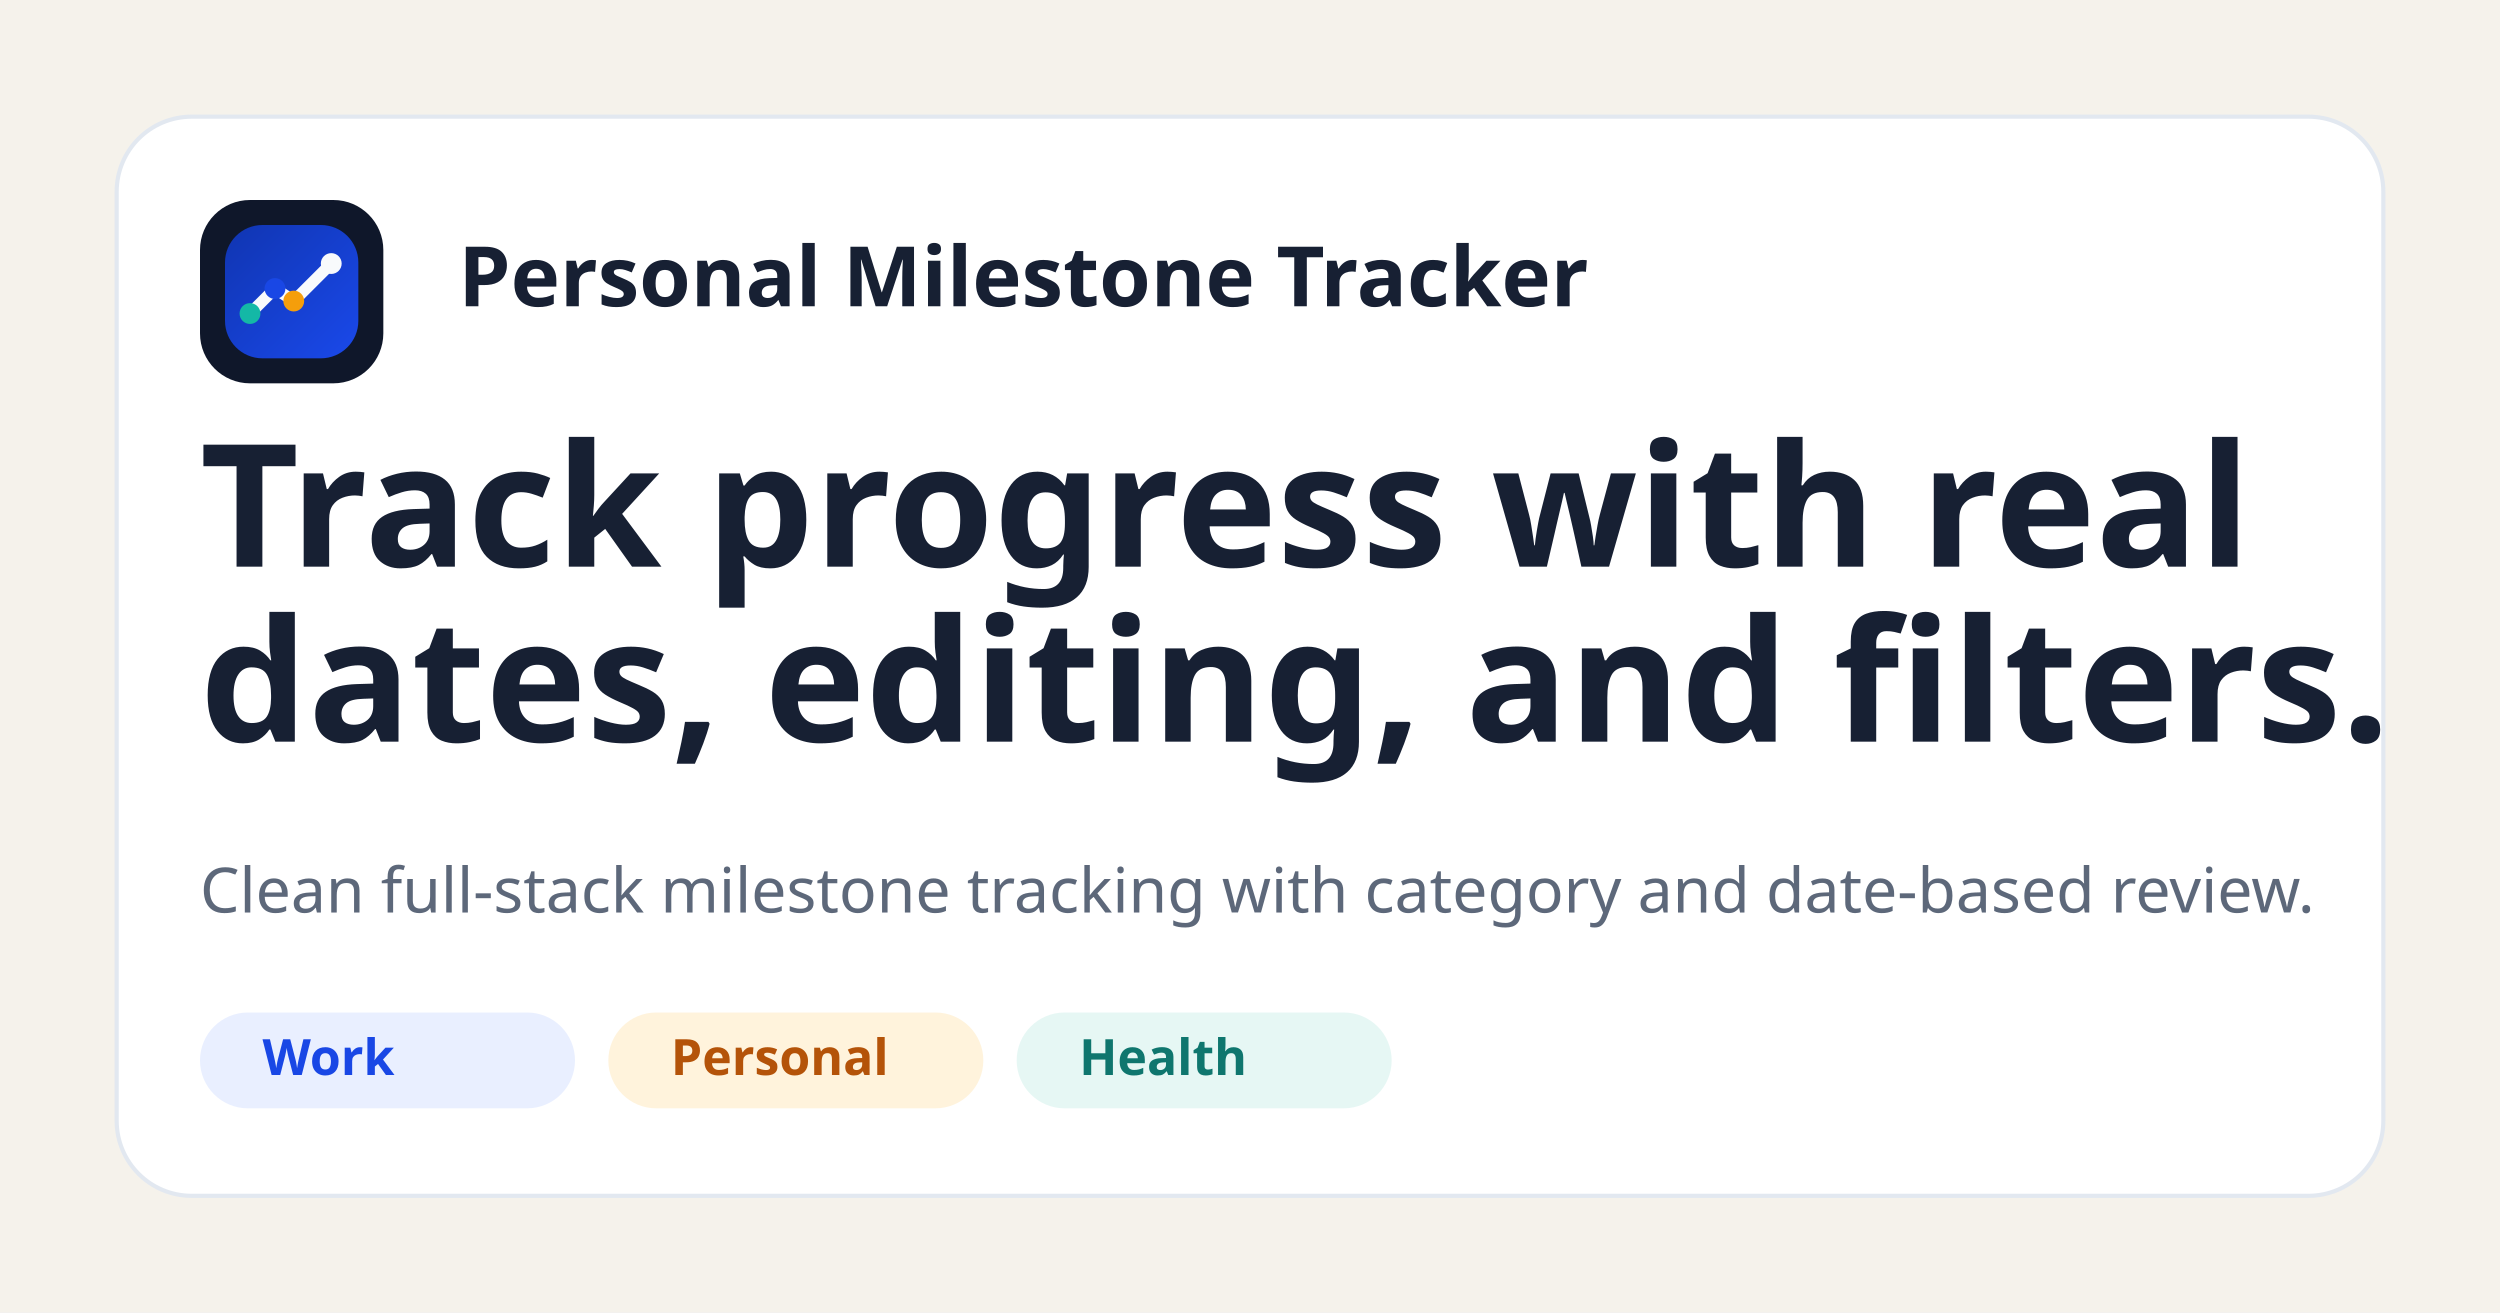
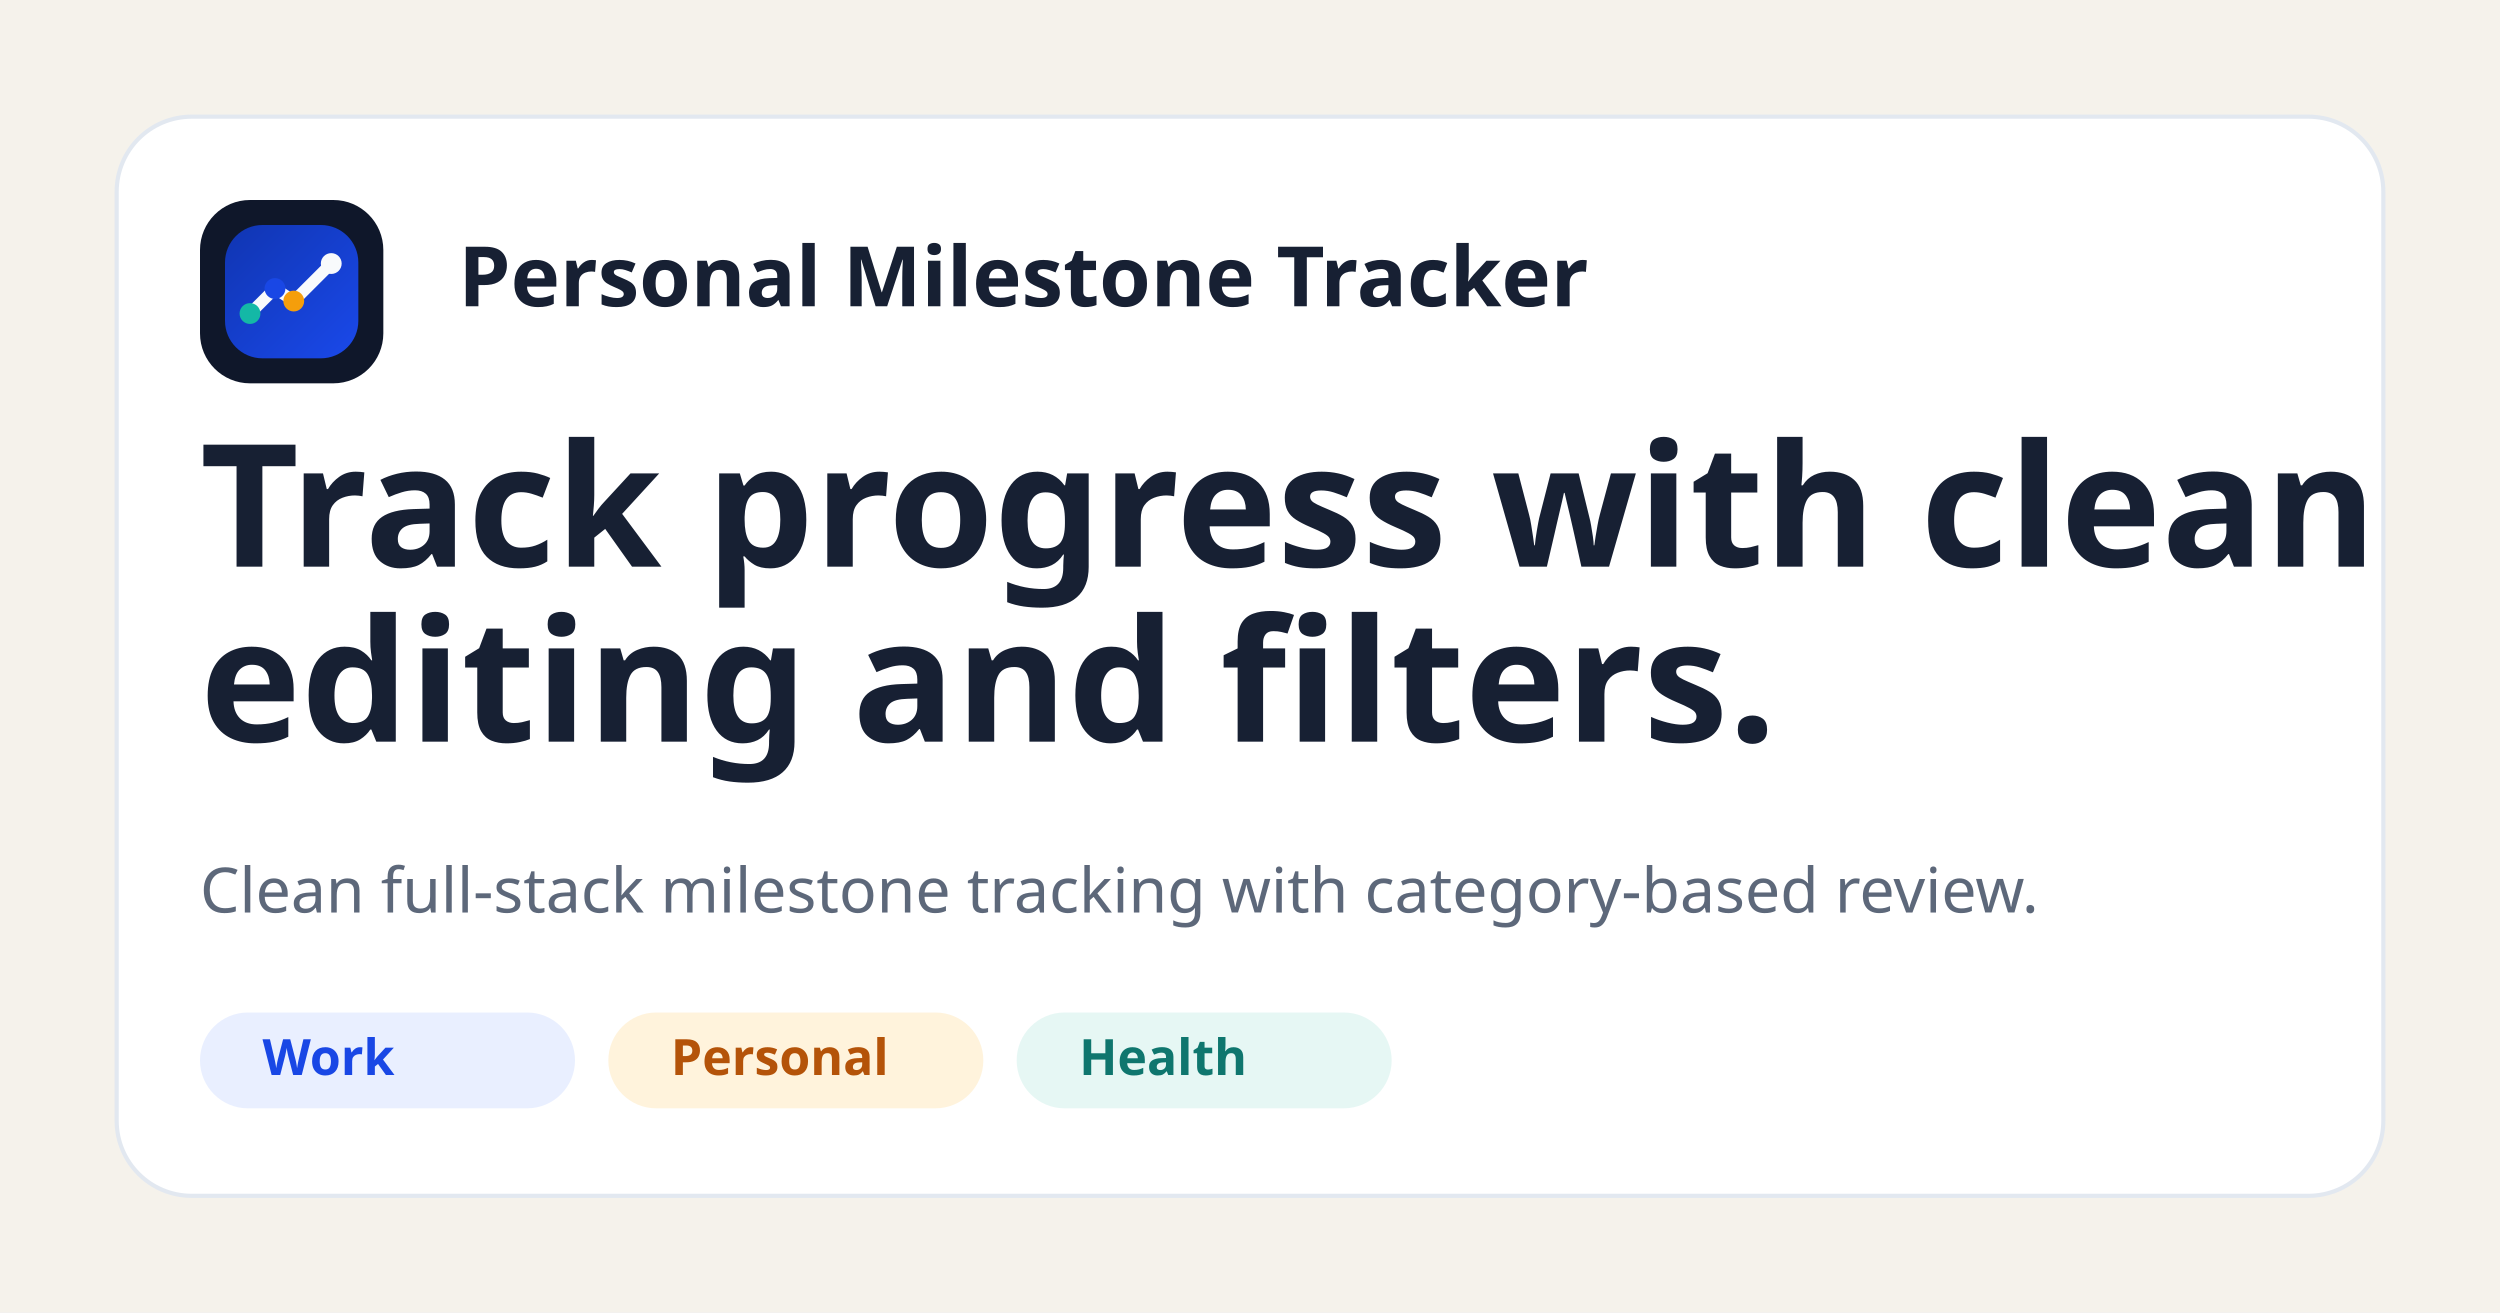
<svg xmlns="http://www.w3.org/2000/svg" width="1200" height="630" viewBox="0 0 1200 630" fill="none">
  <rect width="1200" height="630" fill="#F5F2EB" />
  <rect x="56" y="56" width="1088" height="518" rx="36" fill="#FFFFFF" stroke="#E2E8F0" stroke-width="2" />
  <rect x="96" y="96" width="88" height="88" rx="24" fill="#0F172A" />
  <rect x="108" y="108" width="64" height="64" rx="18" fill="url(#paint0_linear_186_3)" />
  <path d="M120 150.5L132 138.5L141 144.5L159 126.5" stroke="#F8FAFC" stroke-width="5.5" stroke-linecap="round" stroke-linejoin="round" />
  <circle cx="120" cy="150.5" r="5" fill="#14B8A6" />
  <circle cx="132" cy="138.5" r="5" fill="#1947E5" />
  <circle cx="141" cy="144.5" r="5" fill="#F59E0B" />
  <circle cx="159" cy="126.5" r="5" fill="#F8FAFC" />
  <text x="220" y="147" fill="#172033" font-family="Avenir Next, Segoe UI, sans-serif" font-size="40" font-weight="700">
    Personal Milestone Tracker
  </text>
  <text x="96" y="272" fill="#172033" font-family="Avenir Next, Segoe UI, sans-serif" font-size="82" font-weight="700">
-     Track progress with real
+     Track progress with clean
  </text>
  <text x="96" y="356" fill="#172033" font-family="Avenir Next, Segoe UI, sans-serif" font-size="82" font-weight="700">
-     dates, editing, and filters.
+     editing and filters.
  </text>
  <text x="96" y="438" fill="#5D687A" font-family="Avenir Next, Segoe UI, sans-serif" font-size="30">
-     Clean full-stack milestone tracking with category and date-based review.
+     Clean full-stack milestone tracking with category-based review.
  </text>
  <rect x="96" y="486" width="180" height="46" rx="23" fill="#E9EFFF" />
  <text x="126" y="516" fill="#1947E5" font-family="Avenir Next, Segoe UI, sans-serif" font-size="24" font-weight="700">
    Work
  </text>
  <rect x="292" y="486" width="180" height="46" rx="23" fill="#FFF3DC" />
  <text x="322" y="516" fill="#B45309" font-family="Avenir Next, Segoe UI, sans-serif" font-size="24" font-weight="700">
    Personal
  </text>
  <rect x="488" y="486" width="180" height="46" rx="23" fill="#E6F7F4" />
  <text x="518" y="516" fill="#0F766E" font-family="Avenir Next, Segoe UI, sans-serif" font-size="24" font-weight="700">
    Health
  </text>
  <defs>
    <linearGradient id="paint0_linear_186_3" x1="114" y1="114" x2="166" y2="166" gradientUnits="userSpaceOnUse">
      <stop stop-color="#1137B7" />
      <stop offset="1" stop-color="#1947E5" />
    </linearGradient>
  </defs>
</svg>
